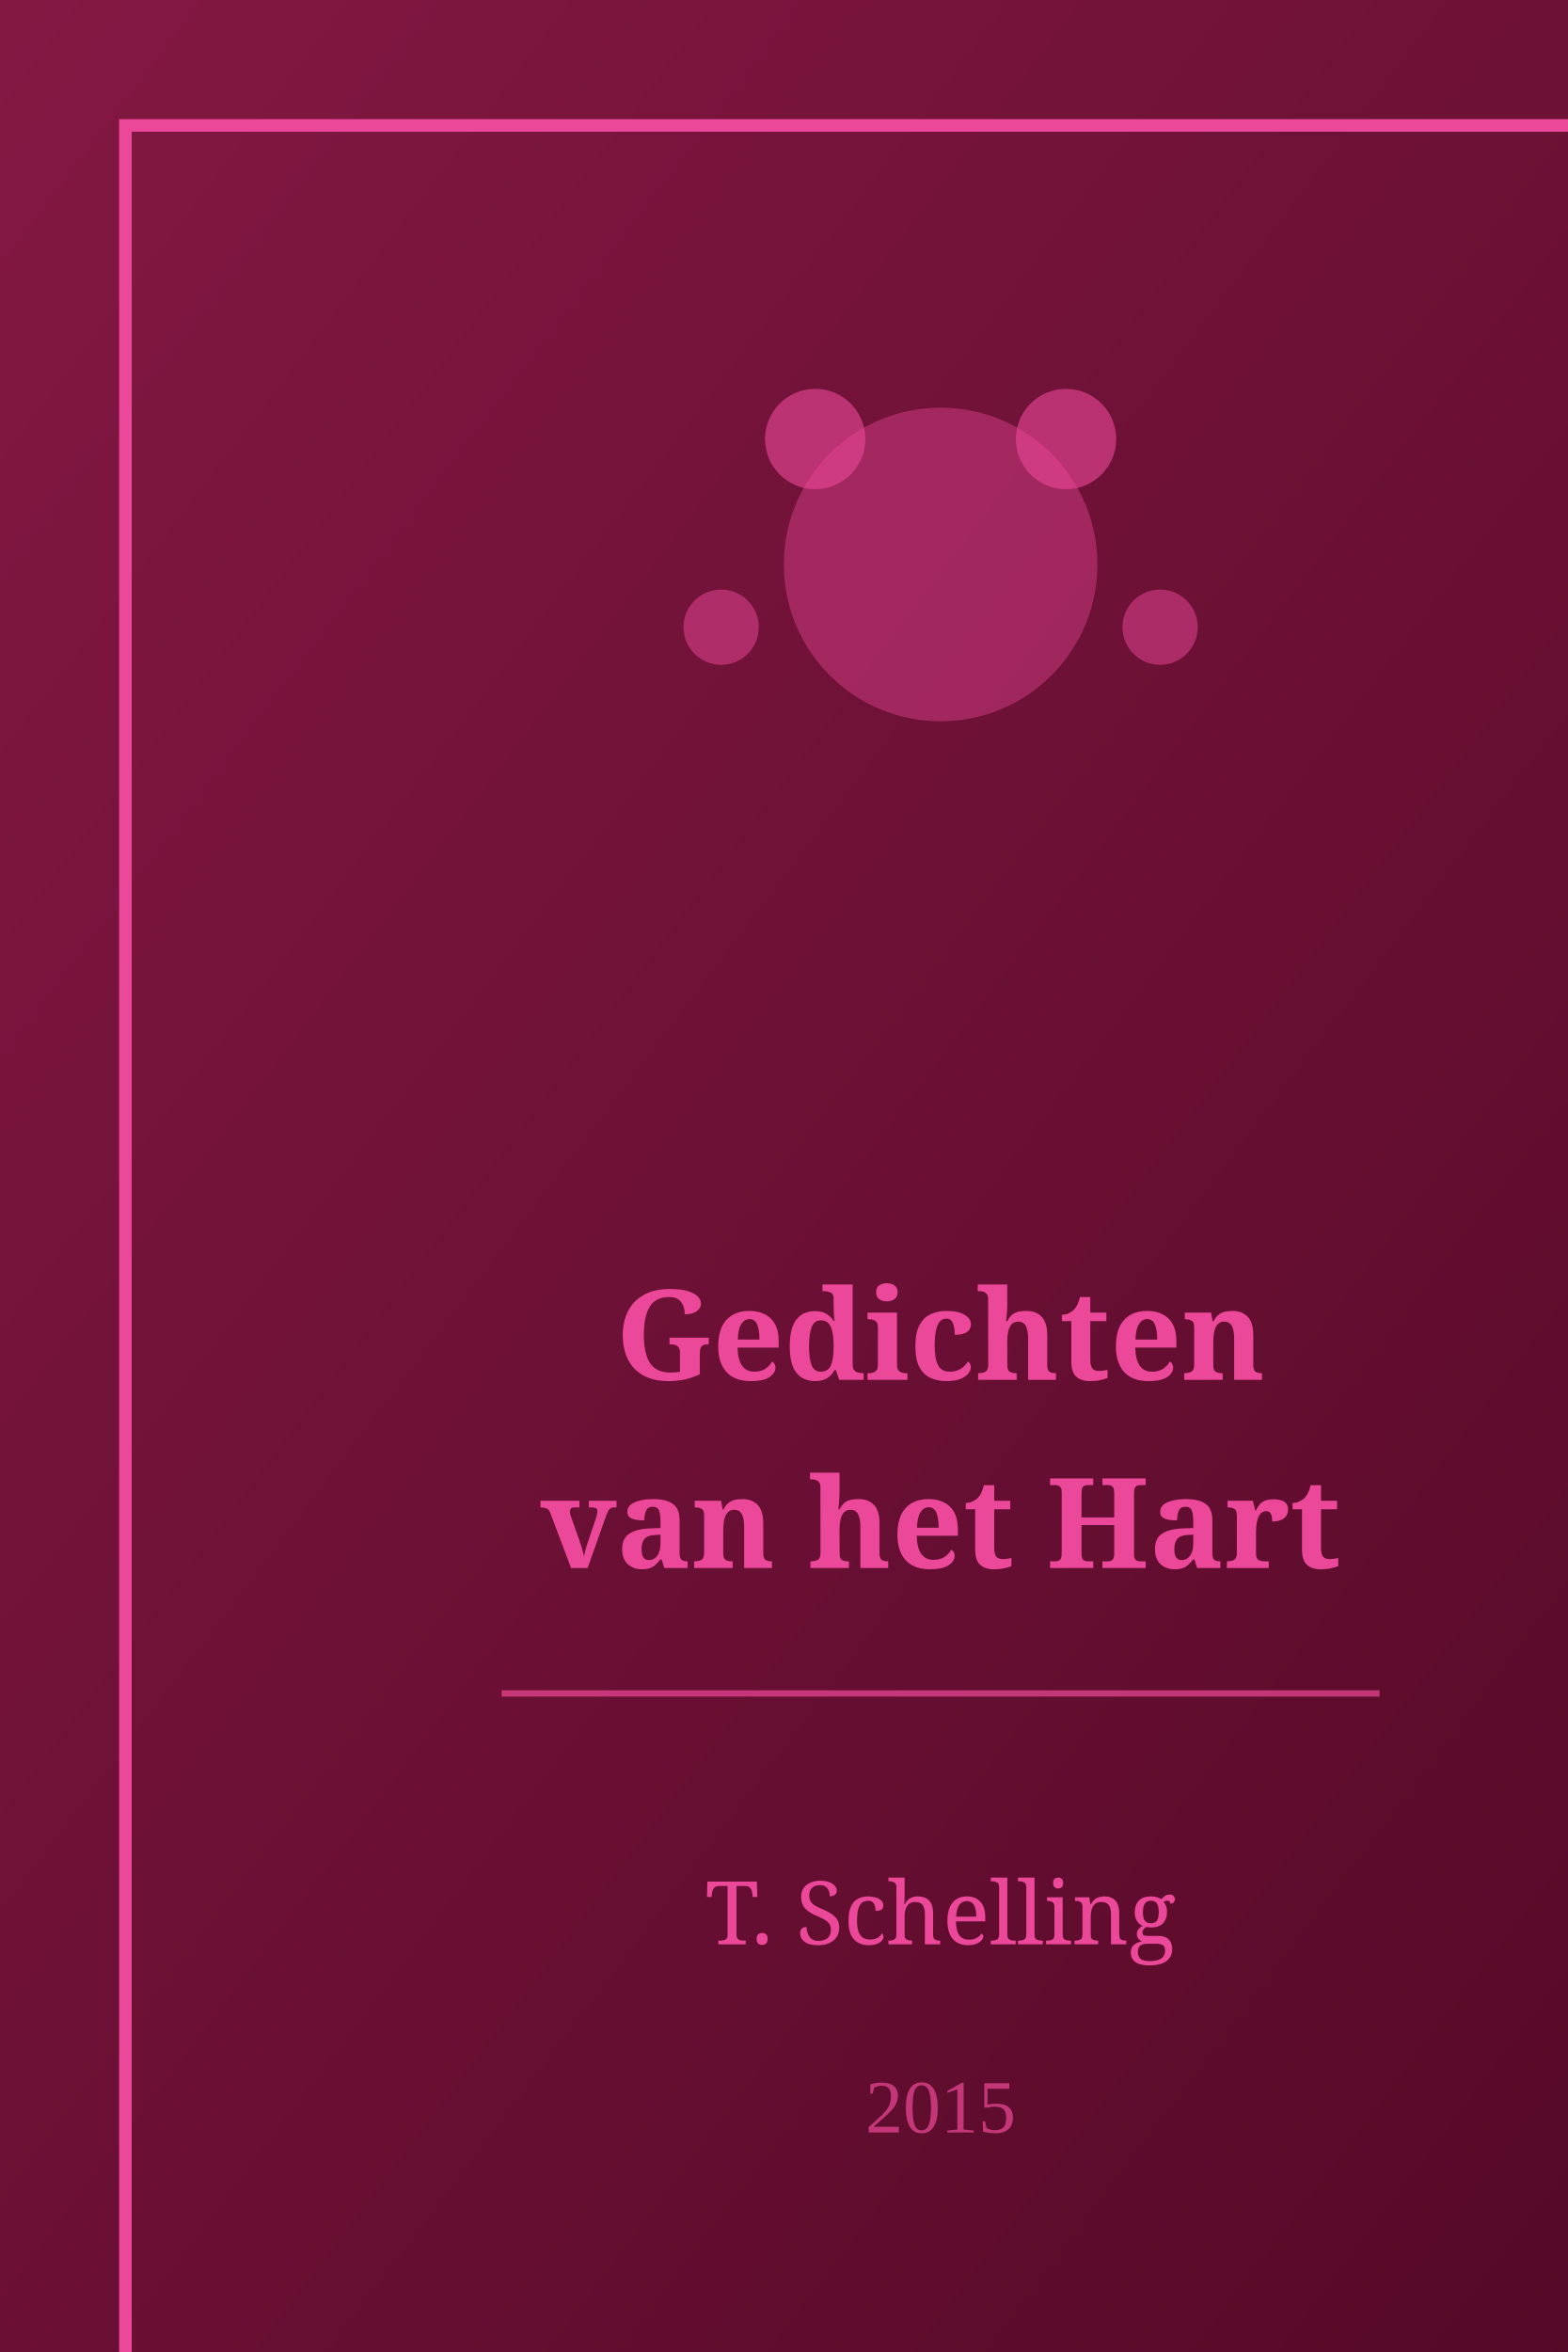
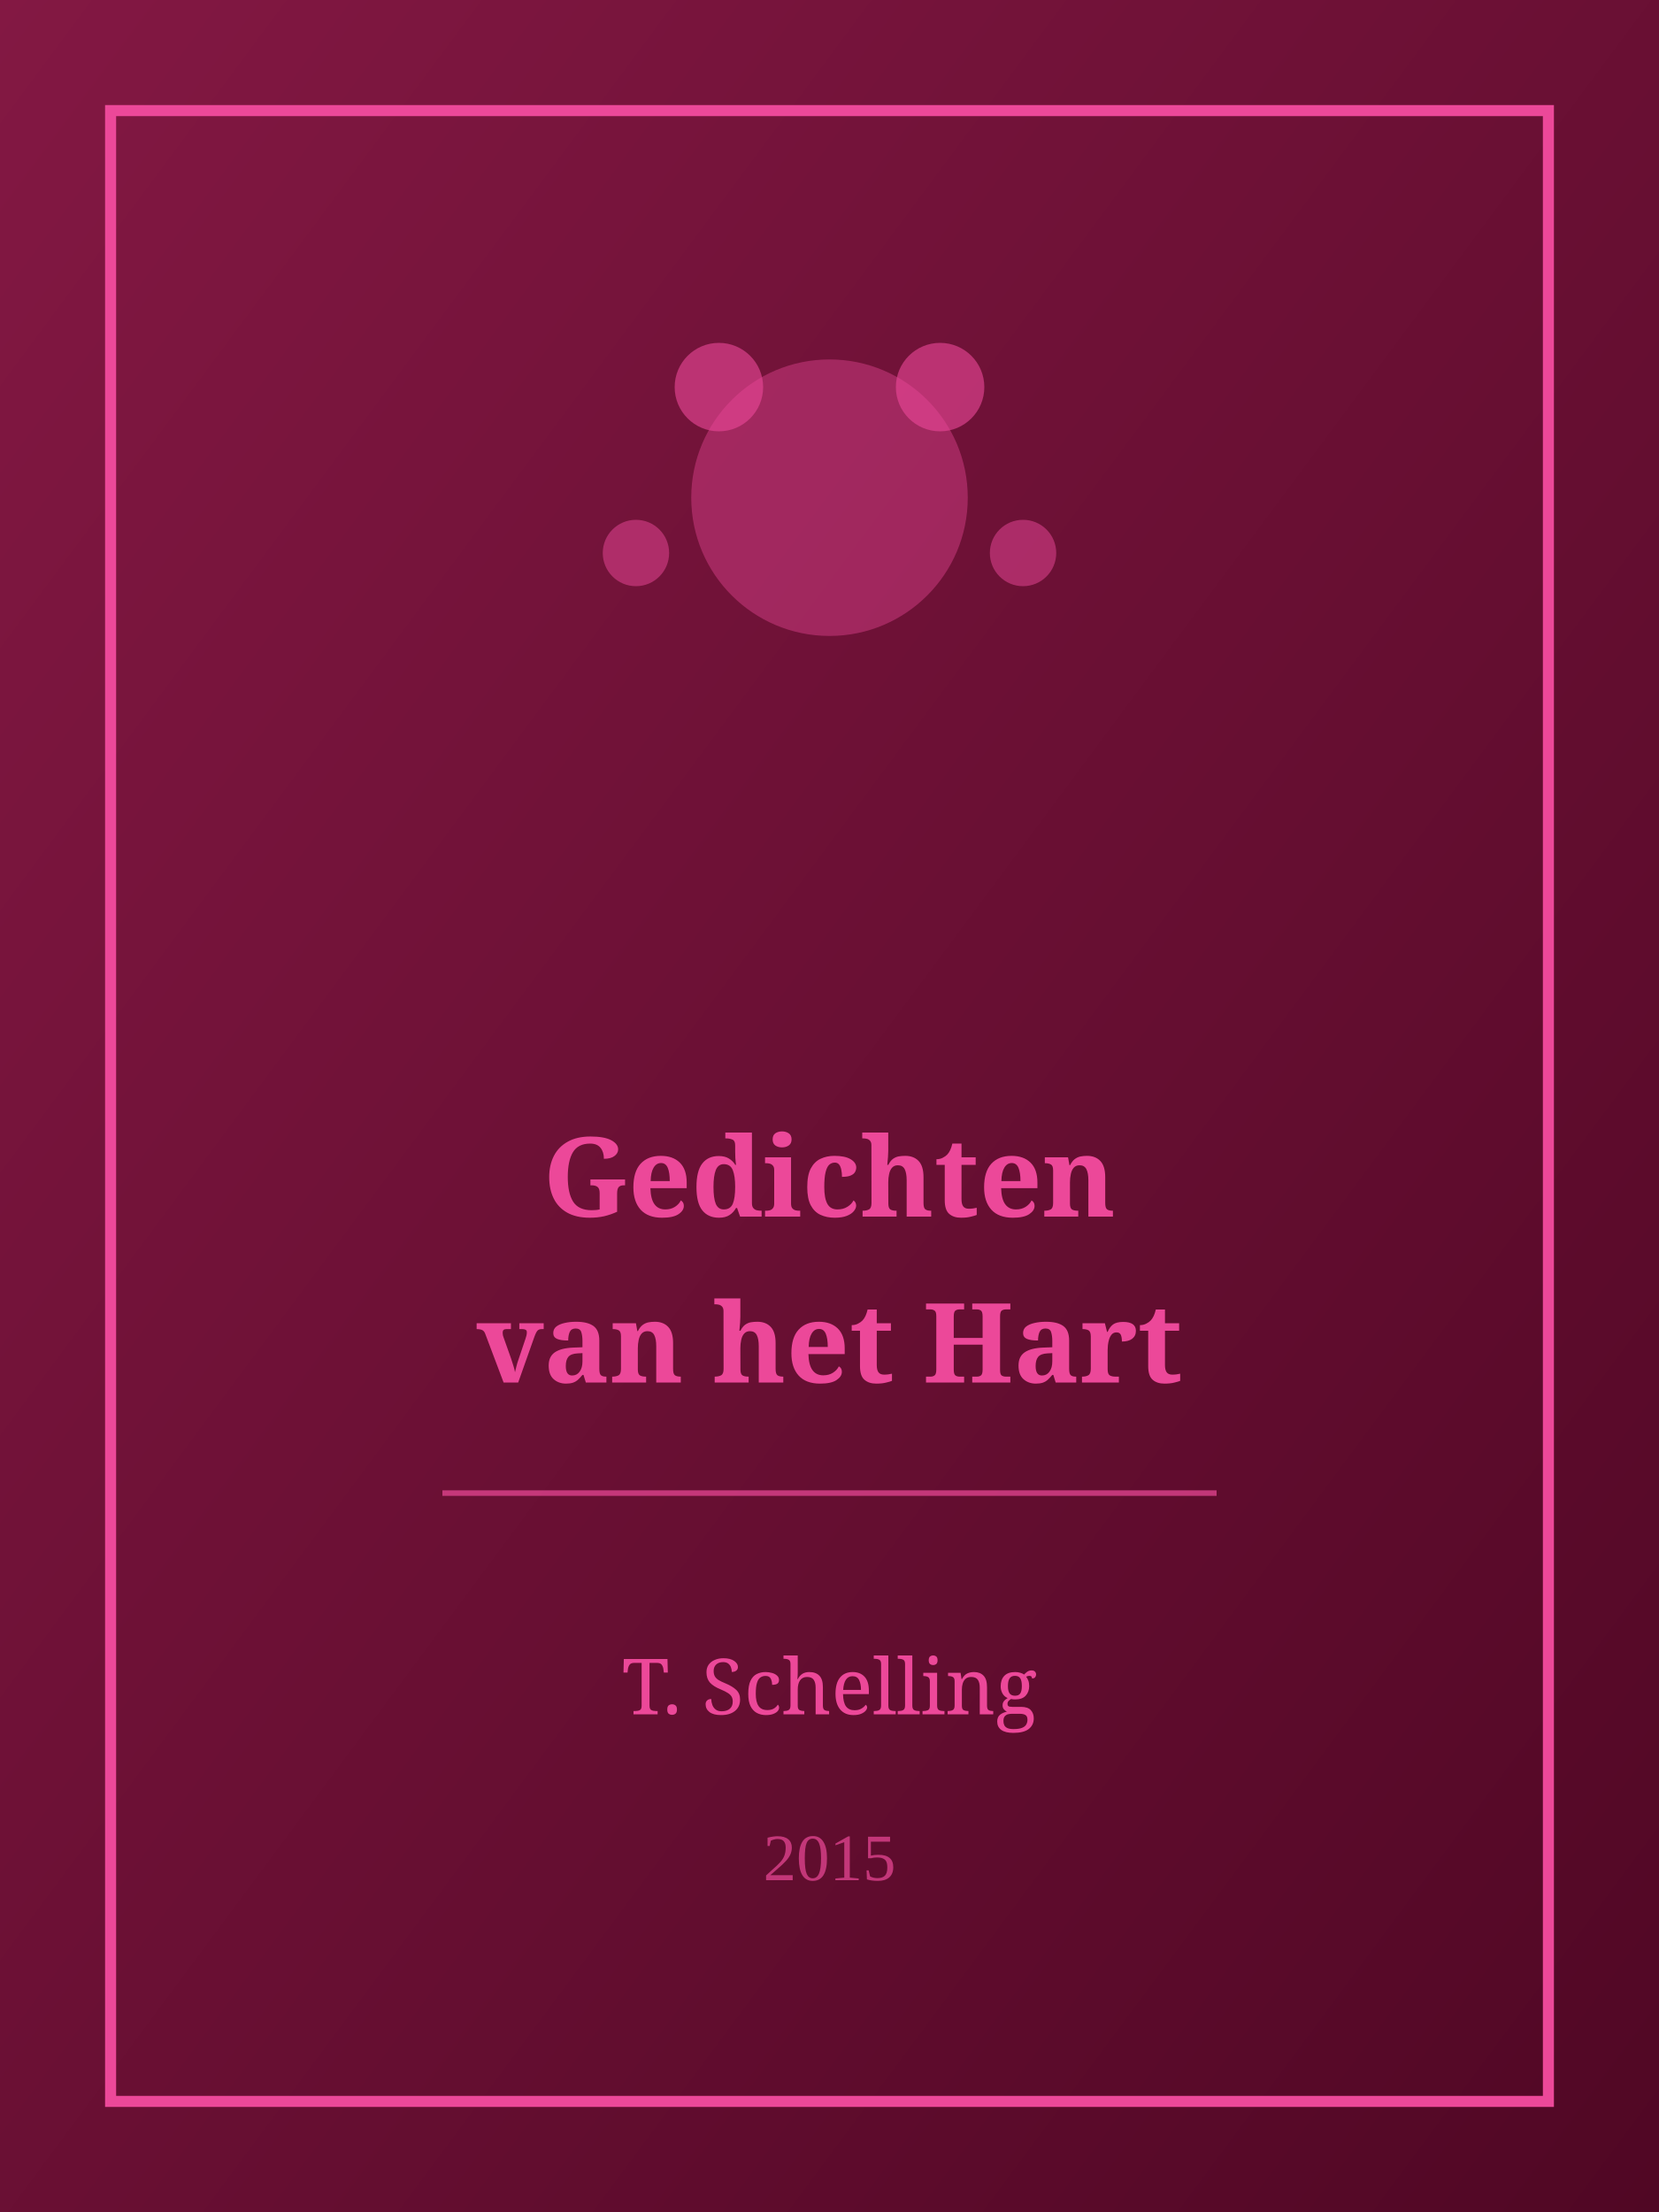
- <svg xmlns="http://www.w3.org/2000/svg" viewBox="0 0 250 375">
+ <svg xmlns="http://www.w3.org/2000/svg" viewBox="0 0 300 400">
  <defs>
    <linearGradient id="roseGrad" x1="0%" y1="0%" x2="100%" y2="100%">
      <stop offset="0%" style="stop-color:#831843;stop-opacity:1" />
      <stop offset="100%" style="stop-color:#500724;stop-opacity:1" />
    </linearGradient>
  </defs>
  <rect width="300" height="400" fill="url(#roseGrad)" />
  <rect x="20" y="20" width="260" height="360" fill="none" stroke="#ec4899" stroke-width="2" />
  <circle cx="150" cy="90" r="25" fill="#ec4899" opacity="0.4" />
  <circle cx="130" cy="70" r="8" fill="#ec4899" opacity="0.6" />
  <circle cx="170" cy="70" r="8" fill="#ec4899" opacity="0.6" />
  <circle cx="115" cy="100" r="6" fill="#ec4899" opacity="0.5" />
  <circle cx="185" cy="100" r="6" fill="#ec4899" opacity="0.5" />
  <text x="150" y="220" font-size="20" font-weight="bold" text-anchor="middle" fill="#ec4899" font-family="Georgia, serif">Gedichten</text>
  <text x="150" y="250" font-size="20" font-weight="bold" text-anchor="middle" fill="#ec4899" font-family="Georgia, serif">van het Hart</text>
  <line x1="80" y1="270" x2="220" y2="270" stroke="#ec4899" stroke-width="1" opacity="0.7" />
  <text x="150" y="310" font-size="14" text-anchor="middle" fill="#ec4899" font-family="Georgia, serif">T. Schelling</text>
  <text x="150" y="340" font-size="12" text-anchor="middle" fill="#ec4899" opacity="0.7">2015</text>
</svg>
